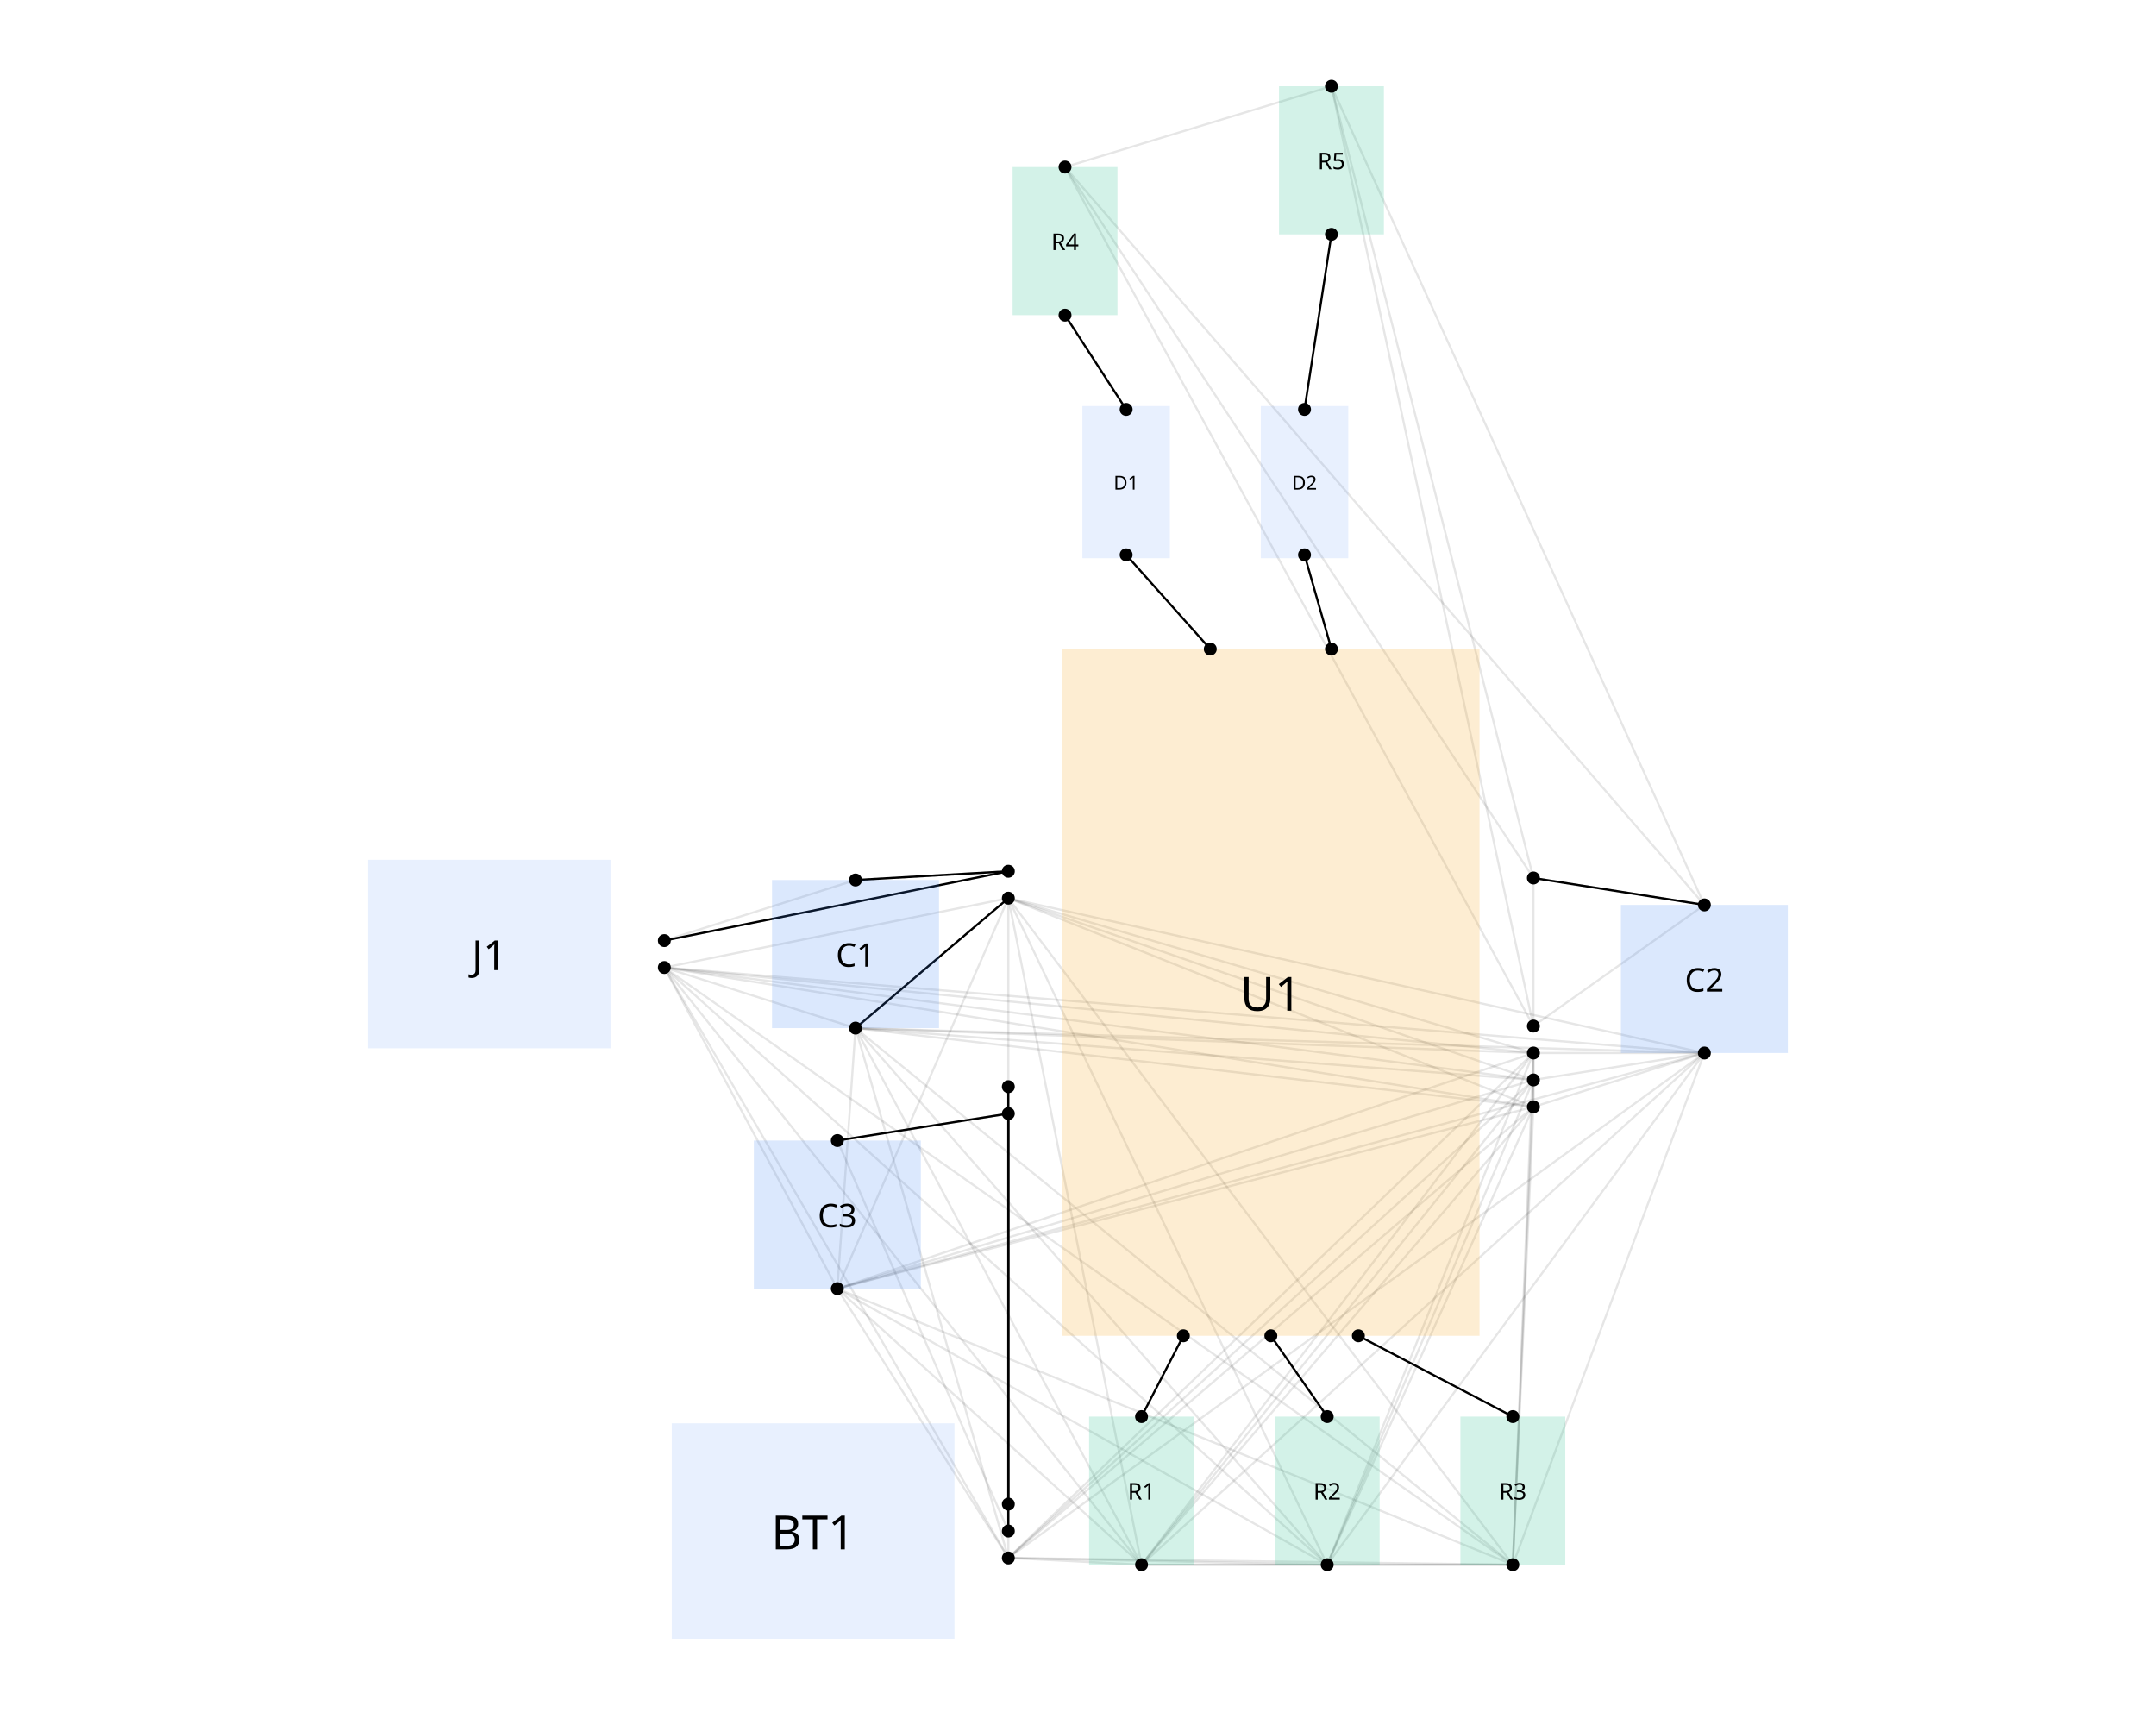
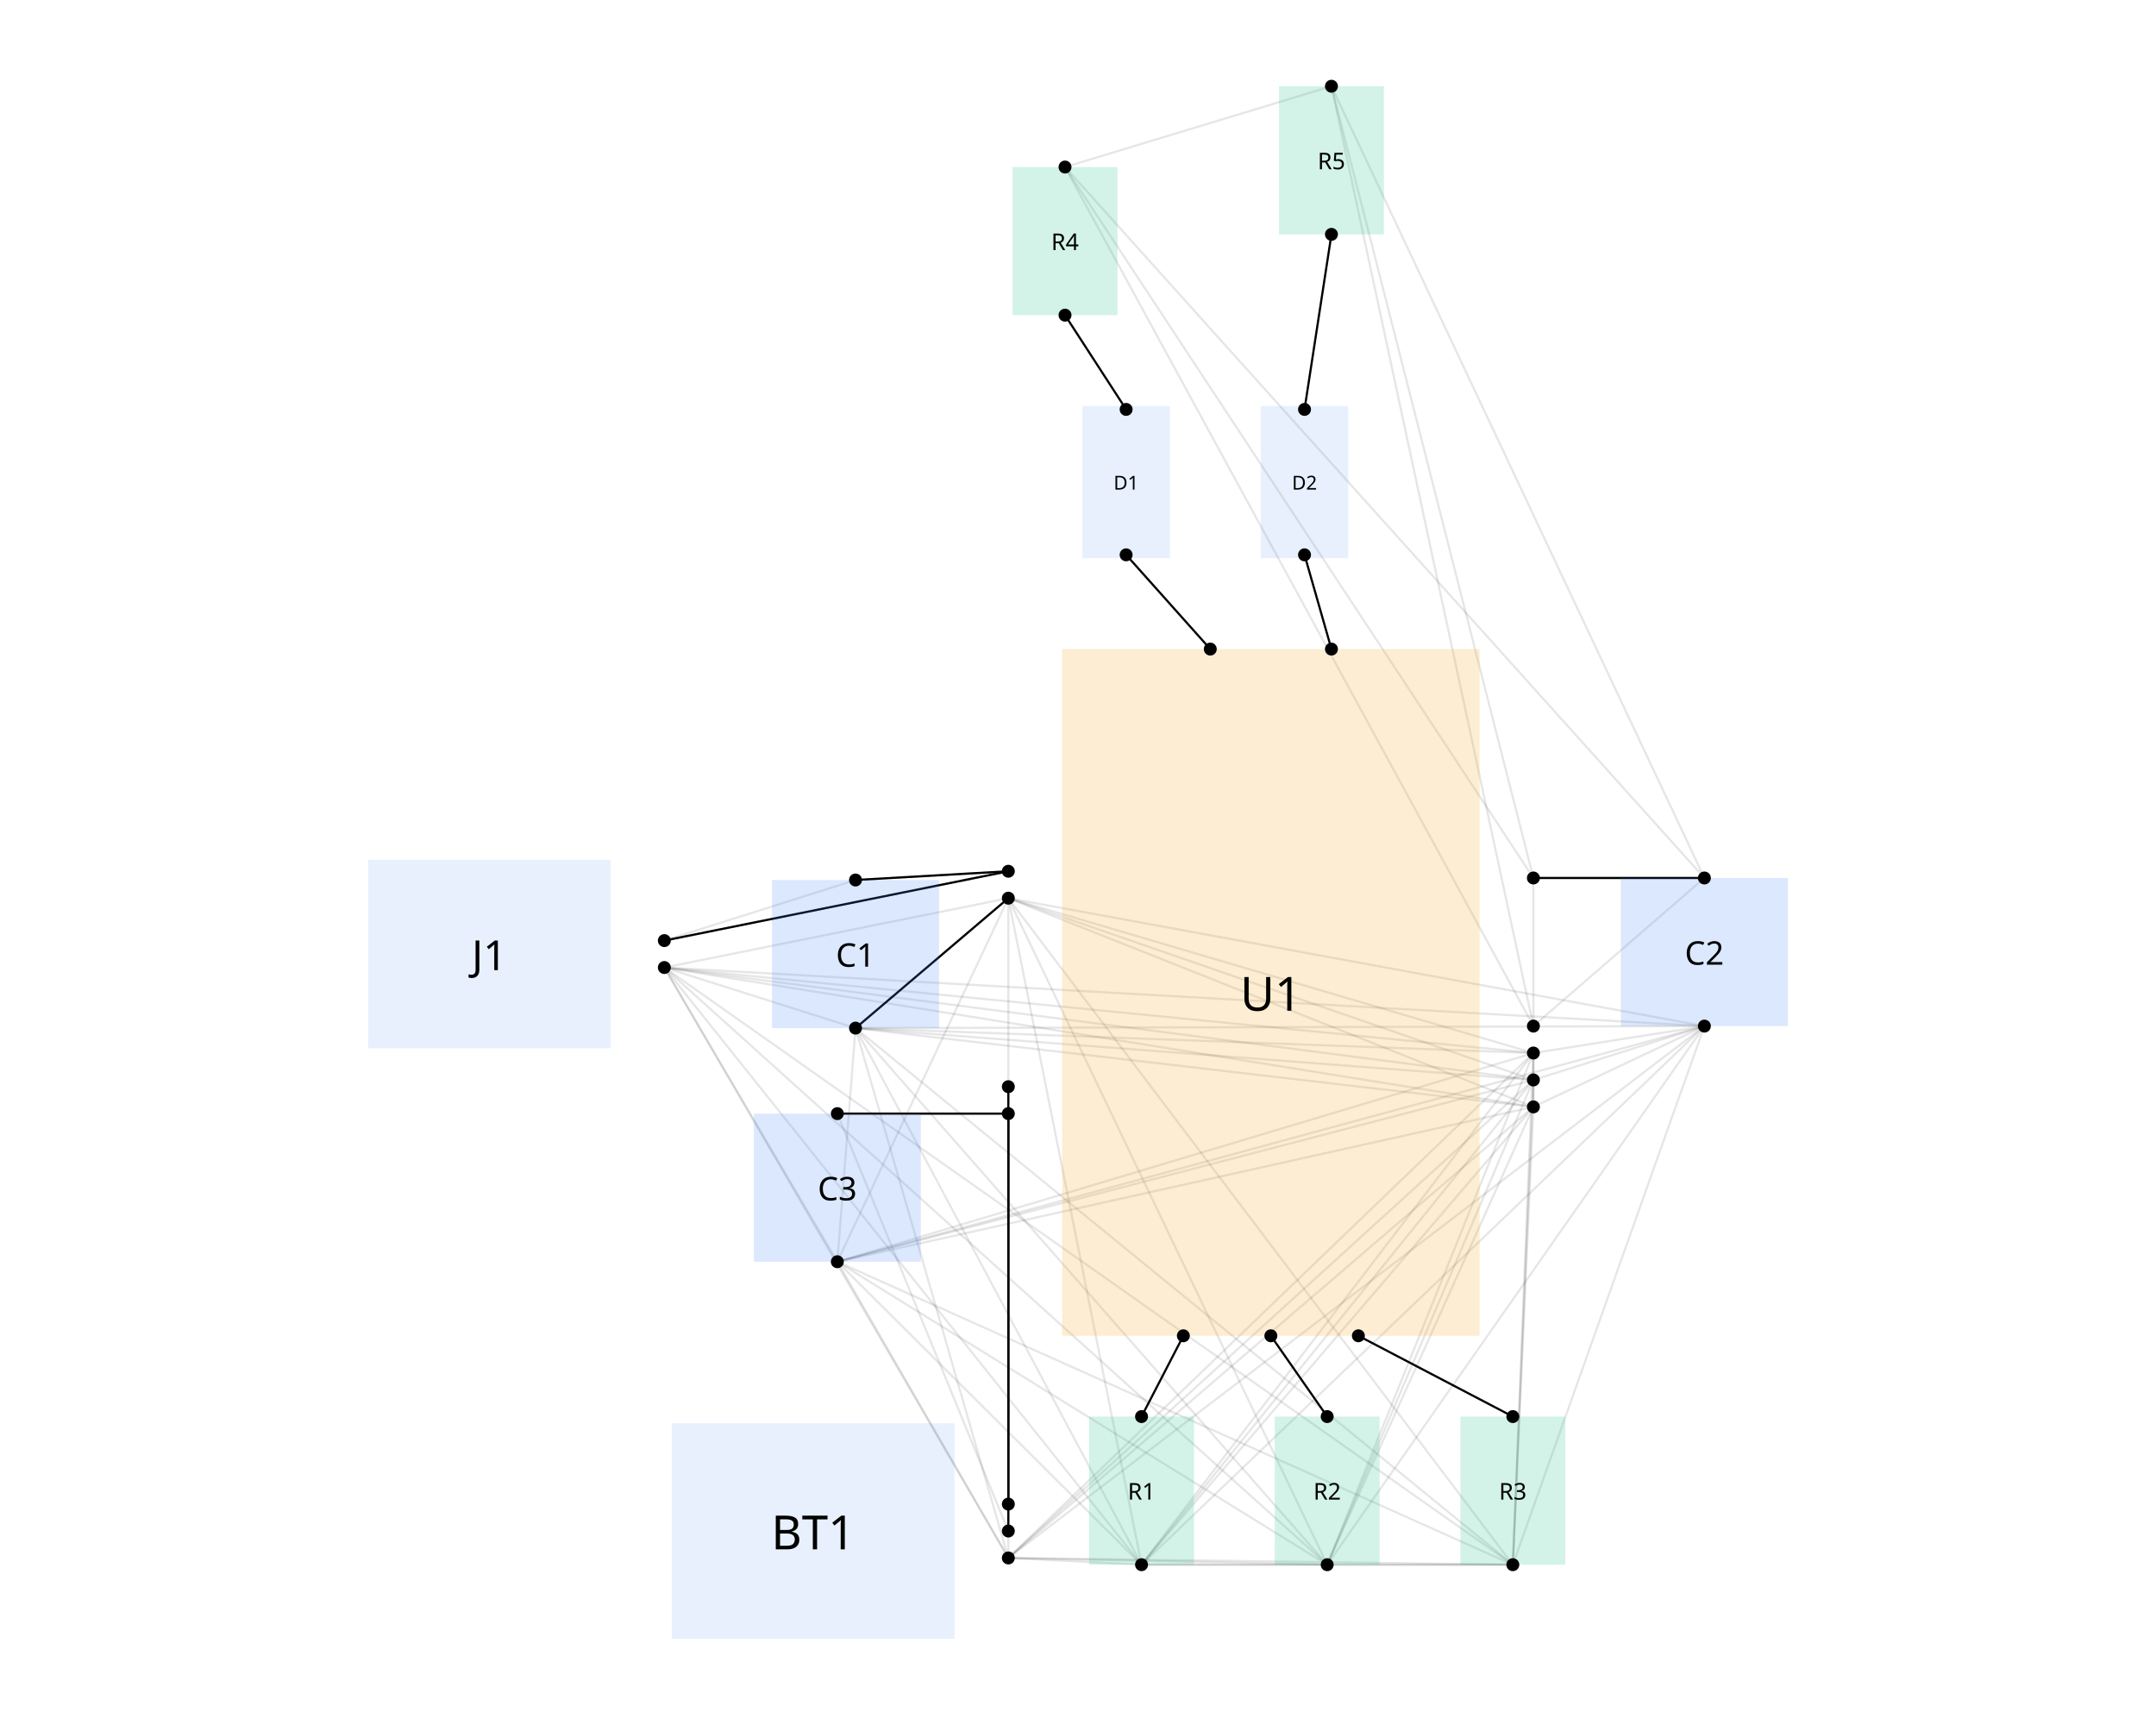
<svg xmlns="http://www.w3.org/2000/svg" width="1000" height="800" viewBox="0 0 1000 800">
  <rect width="100%" height="100%" fill="white" />
  <g>
    <polyline data-points="-4.504999999999999,0.38500000000000034 -1.9500000000000002,0.9" data-type="line" data-label="" points="308.135,436.219 467.684,404.059" fill="none" stroke="rgba(0,0,0,0.1)" stroke-width="1px" />
  </g>
  <g>
    <polyline data-points="-4.504999999999999,0.38500000000000034 -3.085,0.8350000000000004" data-type="line" data-label="" points="308.135,436.219 396.808,408.118" fill="none" stroke="rgba(0,0,0,0.1)" stroke-width="1px" />
  </g>
  <g>
    <polyline data-points="-1.9500000000000002,0.9 -3.085,0.8350000000000004" data-type="line" data-label="" points="467.684,404.059 396.808,408.118" fill="none" stroke="rgba(0,0,0,0.1)" stroke-width="1px" />
  </g>
  <g>
    <polyline data-points="-4.504999999999999,0.18500000000000036 1.9500000000000002,-0.85" data-type="line" data-label="" points="308.135,448.708 711.223,513.339" fill="none" stroke="rgba(0,0,0,0.1)" stroke-width="1px" />
  </g>
  <g>
    <polyline data-points="-4.504999999999999,0.18500000000000036 1.9500000000000002,-0.44999999999999996" data-type="line" data-label="" points="308.135,448.708 711.223,488.361" fill="none" stroke="rgba(0,0,0,0.1)" stroke-width="1px" />
  </g>
  <g>
    <polyline data-points="-4.504999999999999,0.18500000000000036 -1.9500000000000002,0.7" data-type="line" data-label="" points="308.135,448.708 467.684,416.548" fill="none" stroke="rgba(0,0,0,0.1)" stroke-width="1px" />
  </g>
  <g>
    <polyline data-points="-4.504999999999999,0.18500000000000036 1.9500000000000002,-0.6499999999999999" data-type="line" data-label="" points="308.135,448.708 711.223,500.85" fill="none" stroke="rgba(0,0,0,0.1)" stroke-width="1px" />
  </g>
  <g>
    <polyline data-points="-4.504999999999999,0.18500000000000036 -3.085,-0.2649999999999997" data-type="line" data-label="" points="308.135,448.708 396.808,476.808" fill="none" stroke="rgba(0,0,0,0.1)" stroke-width="1px" />
  </g>
  <g>
-     <polyline data-points="-4.504999999999999,0.18500000000000036 3.22,-0.45000000000000023" data-type="line" data-label="" points="308.135,448.708 790.529,488.361" fill="none" stroke="rgba(0,0,0,0.1)" stroke-width="1px" />
+     <polyline data-points="-4.504999999999999,0.18500000000000036 3.22,-0.2500000000000002" data-type="line" data-label="" points="308.135,448.708 790.529,475.872" fill="none" stroke="rgba(0,0,0,0.1)" stroke-width="1px" />
  </g>
  <g>
    <polyline data-points="-4.504999999999999,0.18500000000000036 -1.9500000000000002,-4.2" data-type="line" data-label="" points="308.135,448.708 467.684,722.533" fill="none" stroke="rgba(0,0,0,0.1)" stroke-width="1px" />
  </g>
  <g>
-     <polyline data-points="-4.504999999999999,0.18500000000000036 -3.22,-2.1999999999999997" data-type="line" data-label="" points="308.135,448.708 388.378,597.641" fill="none" stroke="rgba(0,0,0,0.1)" stroke-width="1px" />
+     <polyline data-points="-4.504999999999999,0.18500000000000036 -3.22,-1.9999999999999998" data-type="line" data-label="" points="308.135,448.708 388.378,585.152" fill="none" stroke="rgba(0,0,0,0.1)" stroke-width="1px" />
  </g>
  <g>
    <polyline data-points="-4.504999999999999,0.18500000000000036 -0.9605446500000008,-4.25" data-type="line" data-label="" points="308.135,448.708 529.472,725.655" fill="none" stroke="rgba(0,0,0,0.1)" stroke-width="1px" />
  </g>
  <g>
    <polyline data-points="-4.504999999999999,0.18500000000000036 0.41836604999999816,-4.25" data-type="line" data-label="" points="308.135,448.708 615.579,725.655" fill="none" stroke="rgba(0,0,0,0.1)" stroke-width="1px" />
  </g>
  <g>
    <polyline data-points="-4.504999999999999,0.18500000000000036 1.7972767499999973,-4.25" data-type="line" data-label="" points="308.135,448.708 701.686,725.655" fill="none" stroke="rgba(0,0,0,0.1)" stroke-width="1px" />
  </g>
  <g>
    <polyline data-points="1.9500000000000002,-0.85 1.9500000000000002,-0.44999999999999996" data-type="line" data-label="" points="711.223,513.339 711.223,488.361" fill="none" stroke="rgba(0,0,0,0.1)" stroke-width="1px" />
  </g>
  <g>
    <polyline data-points="1.9500000000000002,-0.85 -1.9500000000000002,0.7" data-type="line" data-label="" points="711.223,513.339 467.684,416.548" fill="none" stroke="rgba(0,0,0,0.1)" stroke-width="1px" />
  </g>
  <g>
    <polyline data-points="1.9500000000000002,-0.85 1.9500000000000002,-0.6499999999999999" data-type="line" data-label="" points="711.223,513.339 711.223,500.85" fill="none" stroke="rgba(0,0,0,0.1)" stroke-width="1px" />
  </g>
  <g>
    <polyline data-points="1.9500000000000002,-0.85 -3.085,-0.2649999999999997" data-type="line" data-label="" points="711.223,513.339 396.808,476.808" fill="none" stroke="rgba(0,0,0,0.1)" stroke-width="1px" />
  </g>
  <g>
-     <polyline data-points="1.9500000000000002,-0.85 3.22,-0.45000000000000023" data-type="line" data-label="" points="711.223,513.339 790.529,488.361" fill="none" stroke="rgba(0,0,0,0.1)" stroke-width="1px" />
+     <polyline data-points="1.9500000000000002,-0.85 3.22,-0.2500000000000002" data-type="line" data-label="" points="711.223,513.339 790.529,475.872" fill="none" stroke="rgba(0,0,0,0.1)" stroke-width="1px" />
  </g>
  <g>
    <polyline data-points="1.9500000000000002,-0.85 -1.9500000000000002,-4.2" data-type="line" data-label="" points="711.223,513.339 467.684,722.533" fill="none" stroke="rgba(0,0,0,0.1)" stroke-width="1px" />
  </g>
  <g>
-     <polyline data-points="1.9500000000000002,-0.85 -3.22,-2.1999999999999997" data-type="line" data-label="" points="711.223,513.339 388.378,597.641" fill="none" stroke="rgba(0,0,0,0.1)" stroke-width="1px" />
+     <polyline data-points="1.9500000000000002,-0.85 -3.22,-1.9999999999999998" data-type="line" data-label="" points="711.223,513.339 388.378,585.152" fill="none" stroke="rgba(0,0,0,0.1)" stroke-width="1px" />
  </g>
  <g>
    <polyline data-points="1.9500000000000002,-0.85 -0.9605446500000008,-4.25" data-type="line" data-label="" points="711.223,513.339 529.472,725.655" fill="none" stroke="rgba(0,0,0,0.1)" stroke-width="1px" />
  </g>
  <g>
    <polyline data-points="1.9500000000000002,-0.85 0.41836604999999816,-4.25" data-type="line" data-label="" points="711.223,513.339 615.579,725.655" fill="none" stroke="rgba(0,0,0,0.1)" stroke-width="1px" />
  </g>
  <g>
    <polyline data-points="1.9500000000000002,-0.85 1.7972767499999973,-4.25" data-type="line" data-label="" points="711.223,513.339 701.686,725.655" fill="none" stroke="rgba(0,0,0,0.1)" stroke-width="1px" />
  </g>
  <g>
    <polyline data-points="1.9500000000000002,-0.44999999999999996 -1.9500000000000002,0.7" data-type="line" data-label="" points="711.223,488.361 467.684,416.548" fill="none" stroke="rgba(0,0,0,0.1)" stroke-width="1px" />
  </g>
  <g>
    <polyline data-points="1.9500000000000002,-0.44999999999999996 1.9500000000000002,-0.6499999999999999" data-type="line" data-label="" points="711.223,488.361 711.223,500.85" fill="none" stroke="rgba(0,0,0,0.1)" stroke-width="1px" />
  </g>
  <g>
    <polyline data-points="1.9500000000000002,-0.44999999999999996 -3.085,-0.2649999999999997" data-type="line" data-label="" points="711.223,488.361 396.808,476.808" fill="none" stroke="rgba(0,0,0,0.1)" stroke-width="1px" />
  </g>
  <g>
-     <polyline data-points="1.9500000000000002,-0.44999999999999996 3.22,-0.45000000000000023" data-type="line" data-label="" points="711.223,488.361 790.529,488.361" fill="none" stroke="rgba(0,0,0,0.1)" stroke-width="1px" />
+     <polyline data-points="1.9500000000000002,-0.44999999999999996 3.22,-0.2500000000000002" data-type="line" data-label="" points="711.223,488.361 790.529,475.872" fill="none" stroke="rgba(0,0,0,0.1)" stroke-width="1px" />
  </g>
  <g>
    <polyline data-points="1.9500000000000002,-0.44999999999999996 -1.9500000000000002,-4.2" data-type="line" data-label="" points="711.223,488.361 467.684,722.533" fill="none" stroke="rgba(0,0,0,0.1)" stroke-width="1px" />
  </g>
  <g>
-     <polyline data-points="1.9500000000000002,-0.44999999999999996 -3.22,-2.1999999999999997" data-type="line" data-label="" points="711.223,488.361 388.378,597.641" fill="none" stroke="rgba(0,0,0,0.1)" stroke-width="1px" />
+     <polyline data-points="1.9500000000000002,-0.44999999999999996 -3.22,-1.9999999999999998" data-type="line" data-label="" points="711.223,488.361 388.378,585.152" fill="none" stroke="rgba(0,0,0,0.1)" stroke-width="1px" />
  </g>
  <g>
    <polyline data-points="1.9500000000000002,-0.44999999999999996 -0.9605446500000008,-4.25" data-type="line" data-label="" points="711.223,488.361 529.472,725.655" fill="none" stroke="rgba(0,0,0,0.1)" stroke-width="1px" />
  </g>
  <g>
    <polyline data-points="1.9500000000000002,-0.44999999999999996 0.41836604999999816,-4.25" data-type="line" data-label="" points="711.223,488.361 615.579,725.655" fill="none" stroke="rgba(0,0,0,0.1)" stroke-width="1px" />
  </g>
  <g>
    <polyline data-points="1.9500000000000002,-0.44999999999999996 1.7972767499999973,-4.25" data-type="line" data-label="" points="711.223,488.361 701.686,725.655" fill="none" stroke="rgba(0,0,0,0.1)" stroke-width="1px" />
  </g>
  <g>
    <polyline data-points="-1.9500000000000002,0.7 1.9500000000000002,-0.6499999999999999" data-type="line" data-label="" points="467.684,416.548 711.223,500.85" fill="none" stroke="rgba(0,0,0,0.1)" stroke-width="1px" />
  </g>
  <g>
    <polyline data-points="-1.9500000000000002,0.7 -3.085,-0.2649999999999997" data-type="line" data-label="" points="467.684,416.548 396.808,476.808" fill="none" stroke="rgba(0,0,0,0.1)" stroke-width="1px" />
  </g>
  <g>
-     <polyline data-points="-1.9500000000000002,0.7 3.22,-0.45000000000000023" data-type="line" data-label="" points="467.684,416.548 790.529,488.361" fill="none" stroke="rgba(0,0,0,0.1)" stroke-width="1px" />
+     <polyline data-points="-1.9500000000000002,0.7 3.22,-0.2500000000000002" data-type="line" data-label="" points="467.684,416.548 790.529,475.872" fill="none" stroke="rgba(0,0,0,0.1)" stroke-width="1px" />
  </g>
  <g>
    <polyline data-points="-1.9500000000000002,0.7 -1.9500000000000002,-4.2" data-type="line" data-label="" points="467.684,416.548 467.684,722.533" fill="none" stroke="rgba(0,0,0,0.1)" stroke-width="1px" />
  </g>
  <g>
-     <polyline data-points="-1.9500000000000002,0.7 -3.22,-2.1999999999999997" data-type="line" data-label="" points="467.684,416.548 388.378,597.641" fill="none" stroke="rgba(0,0,0,0.1)" stroke-width="1px" />
+     <polyline data-points="-1.9500000000000002,0.7 -3.22,-1.9999999999999998" data-type="line" data-label="" points="467.684,416.548 388.378,585.152" fill="none" stroke="rgba(0,0,0,0.1)" stroke-width="1px" />
  </g>
  <g>
    <polyline data-points="-1.9500000000000002,0.7 -0.9605446500000008,-4.25" data-type="line" data-label="" points="467.684,416.548 529.472,725.655" fill="none" stroke="rgba(0,0,0,0.1)" stroke-width="1px" />
  </g>
  <g>
    <polyline data-points="-1.9500000000000002,0.7 0.41836604999999816,-4.25" data-type="line" data-label="" points="467.684,416.548 615.579,725.655" fill="none" stroke="rgba(0,0,0,0.1)" stroke-width="1px" />
  </g>
  <g>
    <polyline data-points="-1.9500000000000002,0.7 1.7972767499999973,-4.25" data-type="line" data-label="" points="467.684,416.548 701.686,725.655" fill="none" stroke="rgba(0,0,0,0.1)" stroke-width="1px" />
  </g>
  <g>
    <polyline data-points="1.9500000000000002,-0.6499999999999999 -3.085,-0.2649999999999997" data-type="line" data-label="" points="711.223,500.85 396.808,476.808" fill="none" stroke="rgba(0,0,0,0.1)" stroke-width="1px" />
  </g>
  <g>
-     <polyline data-points="1.9500000000000002,-0.6499999999999999 3.22,-0.45000000000000023" data-type="line" data-label="" points="711.223,500.85 790.529,488.361" fill="none" stroke="rgba(0,0,0,0.1)" stroke-width="1px" />
+     <polyline data-points="1.9500000000000002,-0.6499999999999999 3.22,-0.2500000000000002" data-type="line" data-label="" points="711.223,500.85 790.529,475.872" fill="none" stroke="rgba(0,0,0,0.1)" stroke-width="1px" />
  </g>
  <g>
    <polyline data-points="1.9500000000000002,-0.6499999999999999 -1.9500000000000002,-4.2" data-type="line" data-label="" points="711.223,500.85 467.684,722.533" fill="none" stroke="rgba(0,0,0,0.1)" stroke-width="1px" />
  </g>
  <g>
-     <polyline data-points="1.9500000000000002,-0.6499999999999999 -3.22,-2.1999999999999997" data-type="line" data-label="" points="711.223,500.85 388.378,597.641" fill="none" stroke="rgba(0,0,0,0.1)" stroke-width="1px" />
+     <polyline data-points="1.9500000000000002,-0.6499999999999999 -3.22,-1.9999999999999998" data-type="line" data-label="" points="711.223,500.85 388.378,585.152" fill="none" stroke="rgba(0,0,0,0.1)" stroke-width="1px" />
  </g>
  <g>
    <polyline data-points="1.9500000000000002,-0.6499999999999999 -0.9605446500000008,-4.25" data-type="line" data-label="" points="711.223,500.85 529.472,725.655" fill="none" stroke="rgba(0,0,0,0.1)" stroke-width="1px" />
  </g>
  <g>
    <polyline data-points="1.9500000000000002,-0.6499999999999999 0.41836604999999816,-4.25" data-type="line" data-label="" points="711.223,500.85 615.579,725.655" fill="none" stroke="rgba(0,0,0,0.1)" stroke-width="1px" />
  </g>
  <g>
    <polyline data-points="1.9500000000000002,-0.6499999999999999 1.7972767499999973,-4.25" data-type="line" data-label="" points="711.223,500.85 701.686,725.655" fill="none" stroke="rgba(0,0,0,0.1)" stroke-width="1px" />
  </g>
  <g>
-     <polyline data-points="-3.085,-0.2649999999999997 3.22,-0.45000000000000023" data-type="line" data-label="" points="396.808,476.808 790.529,488.361" fill="none" stroke="rgba(0,0,0,0.1)" stroke-width="1px" />
+     <polyline data-points="-3.085,-0.2649999999999997 3.22,-0.2500000000000002" data-type="line" data-label="" points="396.808,476.808 790.529,475.872" fill="none" stroke="rgba(0,0,0,0.1)" stroke-width="1px" />
  </g>
  <g>
    <polyline data-points="-3.085,-0.2649999999999997 -1.9500000000000002,-4.2" data-type="line" data-label="" points="396.808,476.808 467.684,722.533" fill="none" stroke="rgba(0,0,0,0.1)" stroke-width="1px" />
  </g>
  <g>
-     <polyline data-points="-3.085,-0.2649999999999997 -3.22,-2.1999999999999997" data-type="line" data-label="" points="396.808,476.808 388.378,597.641" fill="none" stroke="rgba(0,0,0,0.1)" stroke-width="1px" />
+     <polyline data-points="-3.085,-0.2649999999999997 -3.22,-1.9999999999999998" data-type="line" data-label="" points="396.808,476.808 388.378,585.152" fill="none" stroke="rgba(0,0,0,0.1)" stroke-width="1px" />
  </g>
  <g>
    <polyline data-points="-3.085,-0.2649999999999997 -0.9605446500000008,-4.25" data-type="line" data-label="" points="396.808,476.808 529.472,725.655" fill="none" stroke="rgba(0,0,0,0.1)" stroke-width="1px" />
  </g>
  <g>
    <polyline data-points="-3.085,-0.2649999999999997 0.41836604999999816,-4.25" data-type="line" data-label="" points="396.808,476.808 615.579,725.655" fill="none" stroke="rgba(0,0,0,0.1)" stroke-width="1px" />
  </g>
  <g>
    <polyline data-points="-3.085,-0.2649999999999997 1.7972767499999973,-4.25" data-type="line" data-label="" points="396.808,476.808 701.686,725.655" fill="none" stroke="rgba(0,0,0,0.1)" stroke-width="1px" />
  </g>
  <g>
-     <polyline data-points="3.22,-0.45000000000000023 -1.9500000000000002,-4.2" data-type="line" data-label="" points="790.529,488.361 467.684,722.533" fill="none" stroke="rgba(0,0,0,0.1)" stroke-width="1px" />
-   </g>
-   <g>
-     <polyline data-points="3.22,-0.45000000000000023 -3.22,-2.1999999999999997" data-type="line" data-label="" points="790.529,488.361 388.378,597.641" fill="none" stroke="rgba(0,0,0,0.1)" stroke-width="1px" />
-   </g>
-   <g>
-     <polyline data-points="3.22,-0.45000000000000023 -0.9605446500000008,-4.25" data-type="line" data-label="" points="790.529,488.361 529.472,725.655" fill="none" stroke="rgba(0,0,0,0.1)" stroke-width="1px" />
-   </g>
-   <g>
-     <polyline data-points="3.22,-0.45000000000000023 0.41836604999999816,-4.25" data-type="line" data-label="" points="790.529,488.361 615.579,725.655" fill="none" stroke="rgba(0,0,0,0.1)" stroke-width="1px" />
-   </g>
-   <g>
-     <polyline data-points="3.22,-0.45000000000000023 1.7972767499999973,-4.25" data-type="line" data-label="" points="790.529,488.361 701.686,725.655" fill="none" stroke="rgba(0,0,0,0.1)" stroke-width="1px" />
-   </g>
-   <g>
-     <polyline data-points="-1.9500000000000002,-4.2 -3.22,-2.1999999999999997" data-type="line" data-label="" points="467.684,722.533 388.378,597.641" fill="none" stroke="rgba(0,0,0,0.1)" stroke-width="1px" />
+     <polyline data-points="3.22,-0.2500000000000002 -1.9500000000000002,-4.2" data-type="line" data-label="" points="790.529,475.872 467.684,722.533" fill="none" stroke="rgba(0,0,0,0.1)" stroke-width="1px" />
+   </g>
+   <g>
+     <polyline data-points="3.22,-0.2500000000000002 -3.22,-1.9999999999999998" data-type="line" data-label="" points="790.529,475.872 388.378,585.152" fill="none" stroke="rgba(0,0,0,0.1)" stroke-width="1px" />
+   </g>
+   <g>
+     <polyline data-points="3.22,-0.2500000000000002 -0.9605446500000008,-4.25" data-type="line" data-label="" points="790.529,475.872 529.472,725.655" fill="none" stroke="rgba(0,0,0,0.1)" stroke-width="1px" />
+   </g>
+   <g>
+     <polyline data-points="3.22,-0.2500000000000002 0.41836604999999816,-4.25" data-type="line" data-label="" points="790.529,475.872 615.579,725.655" fill="none" stroke="rgba(0,0,0,0.1)" stroke-width="1px" />
+   </g>
+   <g>
+     <polyline data-points="3.22,-0.2500000000000002 1.7972767499999973,-4.25" data-type="line" data-label="" points="790.529,475.872 701.686,725.655" fill="none" stroke="rgba(0,0,0,0.1)" stroke-width="1px" />
+   </g>
+   <g>
+     <polyline data-points="-1.9500000000000002,-4.2 -3.22,-1.9999999999999998" data-type="line" data-label="" points="467.684,722.533 388.378,585.152" fill="none" stroke="rgba(0,0,0,0.1)" stroke-width="1px" />
  </g>
  <g>
    <polyline data-points="-1.9500000000000002,-4.2 -0.9605446500000008,-4.25" data-type="line" data-label="" points="467.684,722.533 529.472,725.655" fill="none" stroke="rgba(0,0,0,0.1)" stroke-width="1px" />
  </g>
  <g>
    <polyline data-points="-1.9500000000000002,-4.2 0.41836604999999816,-4.25" data-type="line" data-label="" points="467.684,722.533 615.579,725.655" fill="none" stroke="rgba(0,0,0,0.1)" stroke-width="1px" />
  </g>
  <g>
    <polyline data-points="-1.9500000000000002,-4.2 1.7972767499999973,-4.25" data-type="line" data-label="" points="467.684,722.533 701.686,725.655" fill="none" stroke="rgba(0,0,0,0.1)" stroke-width="1px" />
  </g>
  <g>
-     <polyline data-points="-3.22,-2.1999999999999997 -0.9605446500000008,-4.25" data-type="line" data-label="" points="388.378,597.641 529.472,725.655" fill="none" stroke="rgba(0,0,0,0.1)" stroke-width="1px" />
-   </g>
-   <g>
-     <polyline data-points="-3.22,-2.1999999999999997 0.41836604999999816,-4.25" data-type="line" data-label="" points="388.378,597.641 615.579,725.655" fill="none" stroke="rgba(0,0,0,0.1)" stroke-width="1px" />
-   </g>
-   <g>
-     <polyline data-points="-3.22,-2.1999999999999997 1.7972767499999973,-4.25" data-type="line" data-label="" points="388.378,597.641 701.686,725.655" fill="none" stroke="rgba(0,0,0,0.1)" stroke-width="1px" />
+     <polyline data-points="-3.22,-1.9999999999999998 -0.9605446500000008,-4.25" data-type="line" data-label="" points="388.378,585.152 529.472,725.655" fill="none" stroke="rgba(0,0,0,0.1)" stroke-width="1px" />
+   </g>
+   <g>
+     <polyline data-points="-3.22,-1.9999999999999998 0.41836604999999816,-4.25" data-type="line" data-label="" points="388.378,585.152 615.579,725.655" fill="none" stroke="rgba(0,0,0,0.1)" stroke-width="1px" />
+   </g>
+   <g>
+     <polyline data-points="-3.22,-1.9999999999999998 1.7972767499999973,-4.25" data-type="line" data-label="" points="388.378,585.152 701.686,725.655" fill="none" stroke="rgba(0,0,0,0.1)" stroke-width="1px" />
  </g>
  <g>
    <polyline data-points="-0.9605446500000008,-4.25 0.41836604999999816,-4.25" data-type="line" data-label="" points="529.472,725.655 615.579,725.655" fill="none" stroke="rgba(0,0,0,0.1)" stroke-width="1px" />
  </g>
  <g>
    <polyline data-points="-0.9605446500000008,-4.25 1.7972767499999973,-4.25" data-type="line" data-label="" points="529.472,725.655 701.686,725.655" fill="none" stroke="rgba(0,0,0,0.1)" stroke-width="1px" />
  </g>
  <g>
    <polyline data-points="0.41836604999999816,-4.25 1.7972767499999973,-4.25" data-type="line" data-label="" points="615.579,725.655 701.686,725.655" fill="none" stroke="rgba(0,0,0,0.1)" stroke-width="1px" />
  </g>
  <g>
    <polyline data-points="-1.9500000000000002,-0.9 -1.9500000000000002,-4" data-type="line" data-label="" points="467.684,516.461 467.684,710.043" fill="none" stroke="rgba(0,0,0,0.1)" stroke-width="1px" />
  </g>
  <g>
-     <polyline data-points="-1.9500000000000002,-0.9 -3.22,-1.0999999999999996" data-type="line" data-label="" points="467.684,516.461 388.378,528.951" fill="none" stroke="rgba(0,0,0,0.1)" stroke-width="1px" />
-   </g>
-   <g>
-     <polyline data-points="-1.9500000000000002,-4 -3.22,-1.0999999999999996" data-type="line" data-label="" points="467.684,710.043 388.378,528.951" fill="none" stroke="rgba(0,0,0,0.1)" stroke-width="1px" />
+     <polyline data-points="-1.9500000000000002,-0.9 -3.22,-0.8999999999999997" data-type="line" data-label="" points="467.684,516.461 388.378,516.461" fill="none" stroke="rgba(0,0,0,0.1)" stroke-width="1px" />
+   </g>
+   <g>
+     <polyline data-points="-1.9500000000000002,-4 -3.22,-0.8999999999999997" data-type="line" data-label="" points="467.684,710.043 388.378,516.461" fill="none" stroke="rgba(0,0,0,0.1)" stroke-width="1px" />
  </g>
  <g>
    <polyline data-points="1.9500000000000002,-0.2499999999999999 1.9500000000000002,0.85" data-type="line" data-label="" points="711.223,475.872 711.223,407.181" fill="none" stroke="rgba(0,0,0,0.1)" stroke-width="1px" />
  </g>
  <g>
-     <polyline data-points="1.9500000000000002,-0.2499999999999999 3.22,0.6499999999999999" data-type="line" data-label="" points="711.223,475.872 790.529,419.67" fill="none" stroke="rgba(0,0,0,0.1)" stroke-width="1px" />
+     <polyline data-points="1.9500000000000002,-0.2499999999999999 3.22,0.8499999999999999" data-type="line" data-label="" points="711.223,475.872 790.529,407.181" fill="none" stroke="rgba(0,0,0,0.1)" stroke-width="1px" />
  </g>
  <g>
    <polyline data-points="1.9500000000000002,-0.2499999999999999 -1.528910699999999,6.13" data-type="line" data-label="" points="711.223,475.872 493.98,77.467" fill="none" stroke="rgba(0,0,0,0.1)" stroke-width="1px" />
  </g>
  <g>
    <polyline data-points="1.9500000000000002,-0.2499999999999999 0.4499999999999996,6.7299999999999995" data-type="line" data-label="" points="711.223,475.872 617.554,40" fill="none" stroke="rgba(0,0,0,0.1)" stroke-width="1px" />
  </g>
  <g>
-     <polyline data-points="1.9500000000000002,0.85 3.22,0.6499999999999999" data-type="line" data-label="" points="711.223,407.181 790.529,419.67" fill="none" stroke="rgba(0,0,0,0.1)" stroke-width="1px" />
+     <polyline data-points="1.9500000000000002,0.85 3.22,0.8499999999999999" data-type="line" data-label="" points="711.223,407.181 790.529,407.181" fill="none" stroke="rgba(0,0,0,0.1)" stroke-width="1px" />
  </g>
  <g>
    <polyline data-points="1.9500000000000002,0.85 -1.528910699999999,6.13" data-type="line" data-label="" points="711.223,407.181 493.98,77.467" fill="none" stroke="rgba(0,0,0,0.1)" stroke-width="1px" />
  </g>
  <g>
    <polyline data-points="1.9500000000000002,0.85 0.4499999999999996,6.7299999999999995" data-type="line" data-label="" points="711.223,407.181 617.554,40" fill="none" stroke="rgba(0,0,0,0.1)" stroke-width="1px" />
  </g>
  <g>
-     <polyline data-points="3.22,0.6499999999999999 -1.528910699999999,6.13" data-type="line" data-label="" points="790.529,419.67 493.98,77.467" fill="none" stroke="rgba(0,0,0,0.1)" stroke-width="1px" />
-   </g>
-   <g>
-     <polyline data-points="3.22,0.6499999999999999 0.4499999999999996,6.7299999999999995" data-type="line" data-label="" points="790.529,419.67 617.554,40" fill="none" stroke="rgba(0,0,0,0.1)" stroke-width="1px" />
+     <polyline data-points="3.22,0.8499999999999999 -1.528910699999999,6.13" data-type="line" data-label="" points="790.529,407.181 493.98,77.467" fill="none" stroke="rgba(0,0,0,0.1)" stroke-width="1px" />
+   </g>
+   <g>
+     <polyline data-points="3.22,0.8499999999999999 0.4499999999999996,6.7299999999999995" data-type="line" data-label="" points="790.529,407.181 617.554,40" fill="none" stroke="rgba(0,0,0,0.1)" stroke-width="1px" />
  </g>
  <g>
    <polyline data-points="-1.528910699999999,6.13 0.4499999999999996,6.7299999999999995" data-type="line" data-label="" points="493.98,77.467 617.554,40" fill="none" stroke="rgba(0,0,0,0.1)" stroke-width="1px" />
  </g>
  <g>
    <polyline data-points="-4.504999999999999,0.38500000000000034 -1.9500000000000002,0.9" data-type="line" data-label="" points="308.135,436.219 467.684,404.059" fill="none" stroke="black" stroke-width="1px" />
  </g>
  <g>
    <polyline data-points="-3.085,0.8350000000000004 -1.9500000000000002,0.9" data-type="line" data-label="" points="396.808,408.118 467.684,404.059" fill="none" stroke="black" stroke-width="1px" />
  </g>
  <g>
    <polyline data-points="-3.085,-0.2649999999999997 -1.9500000000000002,0.7" data-type="line" data-label="" points="396.808,476.808 467.684,416.548" fill="none" stroke="black" stroke-width="1px" />
  </g>
  <g>
    <polyline data-points="-1.9500000000000002,-3.8 -1.9500000000000002,-0.7000000000000001" data-type="line" data-label="" points="467.684,697.554 467.684,503.972" fill="none" stroke="black" stroke-width="1px" />
  </g>
  <g>
    <polyline data-points="-1.9500000000000002,-4 -1.9500000000000002,-0.9" data-type="line" data-label="" points="467.684,710.043 467.684,516.461" fill="none" stroke="black" stroke-width="1px" />
  </g>
  <g>
-     <polyline data-points="-3.22,-1.0999999999999996 -1.9500000000000002,-0.9" data-type="line" data-label="" points="388.378,528.951 467.684,516.461" fill="none" stroke="black" stroke-width="1px" />
-   </g>
-   <g>
-     <polyline data-points="3.22,0.6499999999999999 1.9500000000000002,0.85" data-type="line" data-label="" points="790.529,419.67 711.223,407.181" fill="none" stroke="black" stroke-width="1px" />
+     <polyline data-points="-3.22,-0.8999999999999997 -1.9500000000000002,-0.9" data-type="line" data-label="" points="388.378,516.461 467.684,516.461" fill="none" stroke="black" stroke-width="1px" />
+   </g>
+   <g>
+     <polyline data-points="3.22,0.8499999999999999 1.9500000000000002,0.85" data-type="line" data-label="" points="790.529,407.181 711.223,407.181" fill="none" stroke="black" stroke-width="1px" />
  </g>
  <g>
    <polyline data-points="-1.0750000000000002,3.25 -0.44999999999999996,2.55" data-type="line" data-label="" points="522.324,257.311 561.353,301.023" fill="none" stroke="black" stroke-width="1px" />
  </g>
  <g>
    <polyline data-points="0.24999999999999917,3.25 0.44999999999999996,2.55" data-type="line" data-label="" points="605.065,257.311 617.554,301.023" fill="none" stroke="black" stroke-width="1px" />
  </g>
  <g>
    <polyline data-points="0.4183660499999984,-3.1500000000000004 0,-2.55" data-type="line" data-label="" points="615.579,656.964 589.454,619.497" fill="none" stroke="black" stroke-width="1px" />
  </g>
  <g>
    <polyline data-points="-0.9605446500000006,-3.1500000000000004 -0.65,-2.55" data-type="line" data-label="" points="529.472,656.964 548.864,619.497" fill="none" stroke="black" stroke-width="1px" />
  </g>
  <g>
    <polyline data-points="1.7972767499999973,-3.1500000000000004 0.65,-2.55" data-type="line" data-label="" points="701.686,656.964 630.043,619.497" fill="none" stroke="black" stroke-width="1px" />
  </g>
  <g>
    <polyline data-points="-1.528910699999999,5.03 -1.0750000000000002,4.33" data-type="line" data-label="" points="493.98,146.158 522.324,189.87" fill="none" stroke="black" stroke-width="1px" />
  </g>
  <g>
    <polyline data-points="0.4499999999999994,5.63 0.2499999999999994,4.33" data-type="line" data-label="" points="617.554,108.69 605.065,189.87" fill="none" stroke="black" stroke-width="1px" />
  </g>
  <g>
    <rect data-type="rect" data-label="J1" data-x="-5.805" data-y="0.28500000000000036" x="170.755" y="398.751" width="112.402" height="87.424" fill="rgba(59, 130, 246, 0.12)" stroke="none" stroke-width="0.016" />
  </g>
  <g>
    <rect data-type="rect" data-label="U1" data-x="0" data-y="0" x="492.663" y="301.023" width="193.582" height="318.474" fill="rgba(245, 158, 11, 0.18)" stroke="none" stroke-width="0.016" />
  </g>
  <g>
    <rect data-type="rect" data-label="C1" data-x="-3.085" data-y="0.28500000000000036" x="358.092" y="408.118" width="77.433" height="68.69" fill="rgba(59, 130, 246, 0.18)" stroke="none" stroke-width="0.016" />
  </g>
  <g>
-     <rect data-type="rect" data-label="C2" data-x="3.22" data-y="0.09999999999999981" x="751.813" y="419.67" width="77.433" height="68.69" fill="rgba(59, 130, 246, 0.18)" stroke="none" stroke-width="0.016" />
+     <rect data-type="rect" data-label="C2" data-x="3.22" data-y="0.2999999999999998" x="751.813" y="407.181" width="77.433" height="68.69" fill="rgba(59, 130, 246, 0.18)" stroke="none" stroke-width="0.016" />
  </g>
  <g>
    <rect data-type="rect" data-label="BT1" data-x="-3.4000000000000004" data-y="-4" x="311.57" y="660.087" width="131.136" height="99.913" fill="rgba(59, 130, 246, 0.12)" stroke="none" stroke-width="0.016" />
  </g>
  <g>
-     <rect data-type="rect" data-label="C3" data-x="-3.22" data-y="-1.6499999999999997" x="349.662" y="528.951" width="77.433" height="68.69" fill="rgba(59, 130, 246, 0.18)" stroke="none" stroke-width="0.016" />
+     <rect data-type="rect" data-label="C3" data-x="-3.22" data-y="-1.4499999999999997" x="349.662" y="516.461" width="77.433" height="68.69" fill="rgba(59, 130, 246, 0.18)" stroke="none" stroke-width="0.016" />
  </g>
  <g>
    <rect data-type="rect" data-label="R1" data-x="-0.9605446500000007" data-y="-3.7" x="505.152" y="656.964" width="48.64" height="68.69" fill="rgba(16, 185, 129, 0.18)" stroke="none" stroke-width="0.016" />
  </g>
  <g>
    <rect data-type="rect" data-label="R2" data-x="0.41836604999999827" data-y="-3.7" x="591.259" y="656.964" width="48.64" height="68.69" fill="rgba(16, 185, 129, 0.18)" stroke="none" stroke-width="0.016" />
  </g>
  <g>
    <rect data-type="rect" data-label="R3" data-x="1.7972767499999973" data-y="-3.7" x="677.366" y="656.964" width="48.64" height="68.69" fill="rgba(16, 185, 129, 0.18)" stroke="none" stroke-width="0.016" />
  </g>
  <g>
    <rect data-type="rect" data-label="R4" data-x="-1.528910699999999" data-y="5.58" x="469.66" y="77.467" width="48.64" height="68.69" fill="rgba(16, 185, 129, 0.18)" stroke="none" stroke-width="0.016" />
  </g>
  <g>
    <rect data-type="rect" data-label="D1" data-x="-1.0750000000000002" data-y="3.79" x="502.029" y="188.309" width="40.59" height="70.564" fill="rgba(59, 130, 246, 0.12)" stroke="none" stroke-width="0.016" />
  </g>
  <g>
    <rect data-type="rect" data-label="R5" data-x="0.4499999999999995" data-y="6.18" x="593.234" y="40" width="48.64" height="68.69" fill="rgba(16, 185, 129, 0.18)" stroke="none" stroke-width="0.016" />
  </g>
  <g>
    <rect data-type="rect" data-label="D2" data-x="0.24999999999999928" data-y="3.79" x="584.77" y="188.309" width="40.59" height="70.564" fill="rgba(59, 130, 246, 0.12)" stroke="none" stroke-width="0.016" />
  </g>
  <text data-type="text" data-label="J1" data-x="-5.805" data-y="0.28500000000000036" x="226.956" y="442.463" fill="black" font-size="19.233" font-family="sans-serif" text-anchor="middle" dominant-baseline="central">J1</text>
  <text data-type="text" data-label="U1" data-x="0" data-y="0" x="589.454" y="460.26" fill="black" font-size="21.856" font-family="sans-serif" text-anchor="middle" dominant-baseline="central">U1</text>
  <text data-type="text" data-label="C1" data-x="-3.085" data-y="0.28500000000000036" x="396.808" y="442.463" fill="black" font-size="15.112" font-family="sans-serif" text-anchor="middle" dominant-baseline="central">C1</text>
-   <text data-type="text" data-label="C2" data-x="3.22" data-y="0.09999999999999981" x="790.529" y="454.016" fill="black" font-size="15.112" font-family="sans-serif" text-anchor="middle" dominant-baseline="central">C2</text>
+   <text data-type="text" data-label="C2" data-x="3.22" data-y="0.2999999999999998" x="790.529" y="441.526" fill="black" font-size="15.112" font-family="sans-serif" text-anchor="middle" dominant-baseline="central">C2</text>
  <text data-type="text" data-label="BT1" data-x="-3.4000000000000004" data-y="-4" x="377.138" y="710.043" fill="black" font-size="21.856" font-family="sans-serif" text-anchor="middle" dominant-baseline="central">BT1</text>
-   <text data-type="text" data-label="C3" data-x="-3.22" data-y="-1.6499999999999997" x="388.378" y="563.296" fill="black" font-size="15.112" font-family="sans-serif" text-anchor="middle" dominant-baseline="central">C3</text>
+   <text data-type="text" data-label="C3" data-x="-3.22" data-y="-1.4499999999999997" x="388.378" y="550.807" fill="black" font-size="15.112" font-family="sans-serif" text-anchor="middle" dominant-baseline="central">C3</text>
  <text data-type="text" data-label="R1" data-x="-0.9605446500000007" data-y="-3.7" x="529.472" y="691.31" fill="black" font-size="10.701" font-family="sans-serif" text-anchor="middle" dominant-baseline="central">R1</text>
  <text data-type="text" data-label="R2" data-x="0.41836604999999827" data-y="-3.7" x="615.579" y="691.31" fill="black" font-size="10.701" font-family="sans-serif" text-anchor="middle" dominant-baseline="central">R2</text>
  <text data-type="text" data-label="R3" data-x="1.7972767499999973" data-y="-3.7" x="701.686" y="691.31" fill="black" font-size="10.701" font-family="sans-serif" text-anchor="middle" dominant-baseline="central">R3</text>
  <text data-type="text" data-label="R4" data-x="-1.528910699999999" data-y="5.58" x="493.98" y="111.813" fill="black" font-size="10.701" font-family="sans-serif" text-anchor="middle" dominant-baseline="central">R4</text>
  <text data-type="text" data-label="D1" data-x="-1.0750000000000002" data-y="3.79" x="522.324" y="223.591" fill="black" font-size="8.93" font-family="sans-serif" text-anchor="middle" dominant-baseline="central">D1</text>
  <text data-type="text" data-label="R5" data-x="0.4499999999999995" data-y="6.18" x="617.554" y="74.345" fill="black" font-size="10.701" font-family="sans-serif" text-anchor="middle" dominant-baseline="central">R5</text>
  <text data-type="text" data-label="D2" data-x="0.24999999999999928" data-y="3.79" x="605.065" y="223.591" fill="black" font-size="8.93" font-family="sans-serif" text-anchor="middle" dominant-baseline="central">D2</text>
  <g>
    <circle data-type="point" data-label="J1.1 (charger_connectivity_net1)" data-x="-4.504999999999999" data-y="0.38500000000000034" cx="308.135" cy="436.219" r="3" fill="black" />
  </g>
  <g>
    <circle data-type="point" data-label="J1.2 (charger_connectivity_net0)" data-x="-4.504999999999999" data-y="0.18500000000000036" cx="308.135" cy="448.708" r="3" fill="black" />
  </g>
  <g>
    <circle data-type="point" data-label="U1.1" data-x="-1.9500000000000002" data-y="-0.7000000000000001" cx="467.684" cy="503.972" r="3" fill="black" />
  </g>
  <g>
    <circle data-type="point" data-label="U1.2 (charger_connectivity_net2)" data-x="-1.9500000000000002" data-y="-0.9" cx="467.684" cy="516.461" r="3" fill="black" />
  </g>
  <g>
    <circle data-type="point" data-label="U1.4 (charger_connectivity_net0)" data-x="1.9500000000000002" data-y="-0.85" cx="711.223" cy="513.339" r="3" fill="black" />
  </g>
  <g>
    <circle data-type="point" data-label="U1.5 (charger_connectivity_net3)" data-x="1.9500000000000002" data-y="-0.2499999999999999" cx="711.223" cy="475.872" r="3" fill="black" />
  </g>
  <g>
    <circle data-type="point" data-label="U1.6 (charger_connectivity_net0)" data-x="1.9500000000000002" data-y="-0.44999999999999996" cx="711.223" cy="488.361" r="3" fill="black" />
  </g>
  <g>
    <circle data-type="point" data-label="U1.7" data-x="-0.44999999999999996" data-y="2.55" cx="561.353" cy="301.023" r="3" fill="black" />
  </g>
  <g>
    <circle data-type="point" data-label="U1.8 (charger_connectivity_net0)" data-x="-1.9500000000000002" data-y="0.7" cx="467.684" cy="416.548" r="3" fill="black" />
  </g>
  <g>
    <circle data-type="point" data-label="U1.9" data-x="0.44999999999999996" data-y="2.55" cx="617.554" cy="301.023" r="3" fill="black" />
  </g>
  <g>
    <circle data-type="point" data-label="U1.10 (charger_connectivity_net3)" data-x="1.9500000000000002" data-y="0.85" cx="711.223" cy="407.181" r="3" fill="black" />
  </g>
  <g>
    <circle data-type="point" data-label="U1.12" data-x="0" data-y="-2.55" cx="589.454" cy="619.497" r="3" fill="black" />
  </g>
  <g>
    <circle data-type="point" data-label="U1.13 (charger_connectivity_net1)" data-x="-1.9500000000000002" data-y="0.9" cx="467.684" cy="404.059" r="3" fill="black" />
  </g>
  <g>
    <circle data-type="point" data-label="U1.14 (charger_connectivity_net0)" data-x="1.9500000000000002" data-y="-0.6499999999999999" cx="711.223" cy="500.85" r="3" fill="black" />
  </g>
  <g>
    <circle data-type="point" data-label="U1.15" data-x="-0.65" data-y="-2.55" cx="548.864" cy="619.497" r="3" fill="black" />
  </g>
  <g>
    <circle data-type="point" data-label="U1.16" data-x="0.65" data-y="-2.55" cx="630.043" cy="619.497" r="3" fill="black" />
  </g>
  <g>
    <circle data-type="point" data-label="C1.1 (charger_connectivity_net1)" data-x="-3.085" data-y="0.8350000000000004" cx="396.808" cy="408.118" r="3" fill="black" />
  </g>
  <g>
    <circle data-type="point" data-label="C1.2 (charger_connectivity_net0)" data-x="-3.085" data-y="-0.2649999999999997" cx="396.808" cy="476.808" r="3" fill="black" />
  </g>
  <g>
-     <circle data-type="point" data-label="C2.1 (charger_connectivity_net3)" data-x="3.22" data-y="0.6499999999999999" cx="790.529" cy="419.67" r="3" fill="black" />
-   </g>
-   <g>
-     <circle data-type="point" data-label="C2.2 (charger_connectivity_net0)" data-x="3.22" data-y="-0.45000000000000023" cx="790.529" cy="488.361" r="3" fill="black" />
+     <circle data-type="point" data-label="C2.1 (charger_connectivity_net3)" data-x="3.22" data-y="0.8499999999999999" cx="790.529" cy="407.181" r="3" fill="black" />
+   </g>
+   <g>
+     <circle data-type="point" data-label="C2.2 (charger_connectivity_net0)" data-x="3.22" data-y="-0.2500000000000002" cx="790.529" cy="475.872" r="3" fill="black" />
  </g>
  <g>
    <circle data-type="point" data-label="BT1.1" data-x="-1.9500000000000002" data-y="-3.8" cx="467.684" cy="697.554" r="3" fill="black" />
  </g>
  <g>
    <circle data-type="point" data-label="BT1.2 (charger_connectivity_net2)" data-x="-1.9500000000000002" data-y="-4" cx="467.684" cy="710.043" r="3" fill="black" />
  </g>
  <g>
    <circle data-type="point" data-label="BT1.3 (charger_connectivity_net0)" data-x="-1.9500000000000002" data-y="-4.2" cx="467.684" cy="722.533" r="3" fill="black" />
  </g>
  <g>
-     <circle data-type="point" data-label="C3.1 (charger_connectivity_net2)" data-x="-3.22" data-y="-1.0999999999999996" cx="388.378" cy="528.951" r="3" fill="black" />
-   </g>
-   <g>
-     <circle data-type="point" data-label="C3.2 (charger_connectivity_net0)" data-x="-3.22" data-y="-2.1999999999999997" cx="388.378" cy="597.641" r="3" fill="black" />
+     <circle data-type="point" data-label="C3.1 (charger_connectivity_net2)" data-x="-3.22" data-y="-0.8999999999999997" cx="388.378" cy="516.461" r="3" fill="black" />
+   </g>
+   <g>
+     <circle data-type="point" data-label="C3.2 (charger_connectivity_net0)" data-x="-3.22" data-y="-1.9999999999999998" cx="388.378" cy="585.152" r="3" fill="black" />
  </g>
  <g>
    <circle data-type="point" data-label="R1.1" data-x="-0.9605446500000006" data-y="-3.1500000000000004" cx="529.472" cy="656.964" r="3" fill="black" />
  </g>
  <g>
    <circle data-type="point" data-label="R1.2 (charger_connectivity_net0)" data-x="-0.9605446500000008" data-y="-4.25" cx="529.472" cy="725.655" r="3" fill="black" />
  </g>
  <g>
    <circle data-type="point" data-label="R2.1" data-x="0.4183660499999984" data-y="-3.1500000000000004" cx="615.579" cy="656.964" r="3" fill="black" />
  </g>
  <g>
    <circle data-type="point" data-label="R2.2 (charger_connectivity_net0)" data-x="0.41836604999999816" data-y="-4.25" cx="615.579" cy="725.655" r="3" fill="black" />
  </g>
  <g>
    <circle data-type="point" data-label="R3.1" data-x="1.7972767499999973" data-y="-3.1500000000000004" cx="701.686" cy="656.964" r="3" fill="black" />
  </g>
  <g>
    <circle data-type="point" data-label="R3.2 (charger_connectivity_net0)" data-x="1.7972767499999973" data-y="-4.25" cx="701.686" cy="725.655" r="3" fill="black" />
  </g>
  <g>
    <circle data-type="point" data-label="R4.1 (charger_connectivity_net3)" data-x="-1.528910699999999" data-y="6.13" cx="493.98" cy="77.467" r="3" fill="black" />
  </g>
  <g>
    <circle data-type="point" data-label="R4.2" data-x="-1.528910699999999" data-y="5.03" cx="493.98" cy="146.158" r="3" fill="black" />
  </g>
  <g>
    <circle data-type="point" data-label="D1.1" data-x="-1.0750000000000002" data-y="4.33" cx="522.324" cy="189.87" r="3" fill="black" />
  </g>
  <g>
    <circle data-type="point" data-label="D1.2" data-x="-1.0750000000000002" data-y="3.25" cx="522.324" cy="257.311" r="3" fill="black" />
  </g>
  <g>
    <circle data-type="point" data-label="R5.1 (charger_connectivity_net3)" data-x="0.4499999999999996" data-y="6.7299999999999995" cx="617.554" cy="40" r="3" fill="black" />
  </g>
  <g>
    <circle data-type="point" data-label="R5.2" data-x="0.4499999999999994" data-y="5.63" cx="617.554" cy="108.69" r="3" fill="black" />
  </g>
  <g>
    <circle data-type="point" data-label="D2.1" data-x="0.2499999999999994" data-y="4.33" cx="605.065" cy="189.87" r="3" fill="black" />
  </g>
  <g>
    <circle data-type="point" data-label="D2.2" data-x="0.24999999999999917" data-y="3.25" cx="605.065" cy="257.311" r="3" fill="black" />
  </g>
  <g id="crosshair" style="display: none">
    <line id="crosshair-h" y1="0" y2="800" stroke="#666" stroke-width="0.5" />
    <line id="crosshair-v" x1="0" x2="1000" stroke="#666" stroke-width="0.5" />
    <text id="coordinates" font-family="monospace" font-size="12" fill="#666" />
  </g>
</svg>
